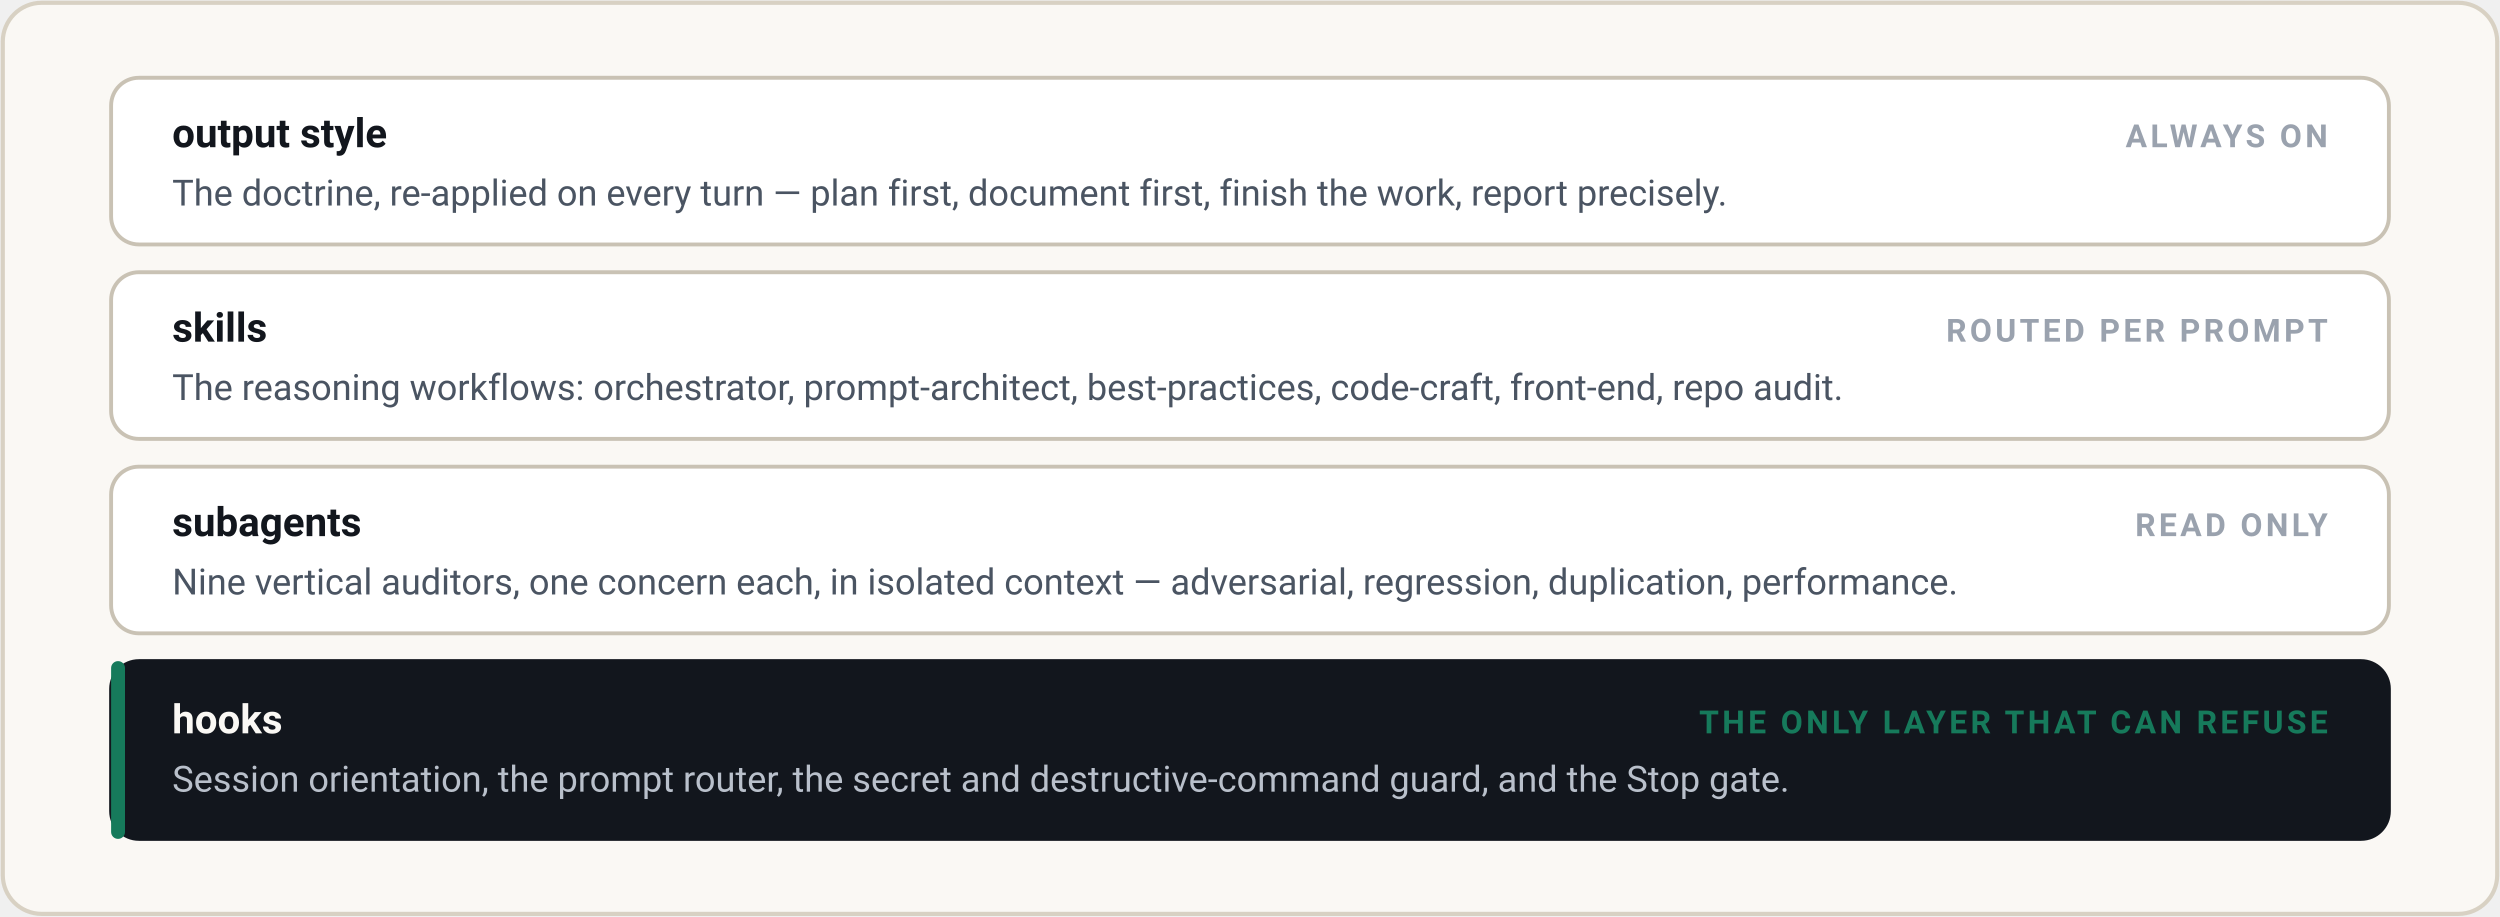
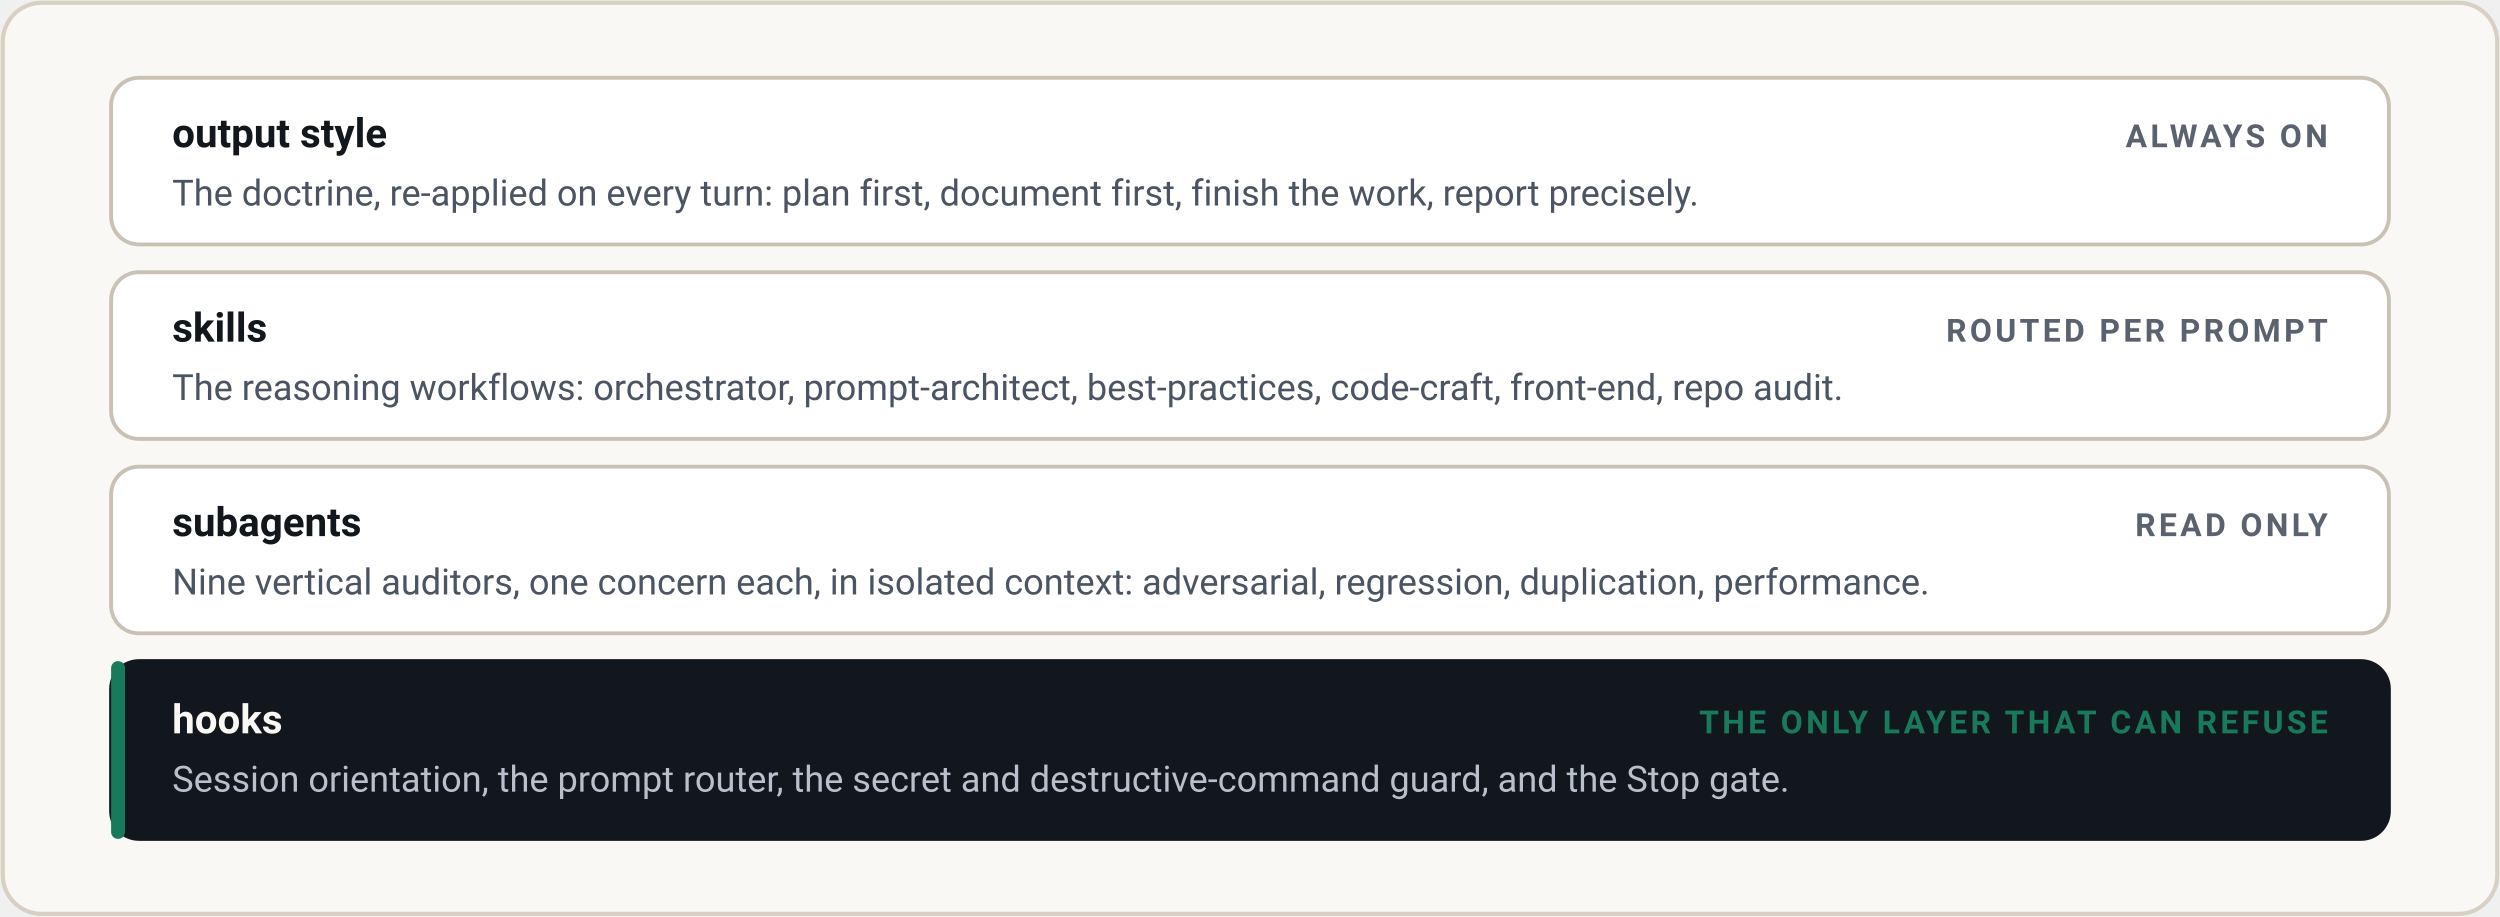
<svg xmlns="http://www.w3.org/2000/svg" width="900" height="330" viewBox="0 0 900 330" role="img" aria-labelledby="lt ld">
  <rect x="1" y="1" width="898" height="328" rx="14" fill="#FAF8F4" stroke="#D8D1C3" stroke-width="1.5" />
  <g font-family="system-ui, -apple-system, 'Segoe UI', Roboto, Helvetica, Arial, sans-serif">
    <rect x="40" y="28" width="820" height="60" rx="10" fill="#FFFFFF" stroke="#C9C2B4" stroke-width="1.4" />
    <text x="62" y="53" font-size="14.5" font-weight="700" fill="#12161D">output style</text>
-     <text x="62" y="74" font-size="13" fill="#4A5462">The doctrine, re-applied on every turn — plan first, document first, finish the work, report precisely.</text>
-     <text x="838" y="53" font-size="11.5" font-weight="600" letter-spacing="1.2" fill="#9AA2AE" text-anchor="end">ALWAYS ON</text>
+     <text x="62" y="74" font-size="13" fill="#4A5462">The doctrine, re-applied on every turn: plan first, document first, finish the work, report precisely.</text>
+     <text x="838" y="53" font-size="11.5" font-weight="600" letter-spacing="1.2" fill="#5A6270" text-anchor="end">ALWAYS ON</text>
    <rect x="40" y="98" width="820" height="60" rx="10" fill="#FFFFFF" stroke="#C9C2B4" stroke-width="1.4" />
    <text x="62" y="123" font-size="14.5" font-weight="700" fill="#12161D">skills</text>
    <text x="62" y="144" font-size="13" fill="#4A5462">The reasoning workflows: orchestrator, prompt-architect, best-practices, code-craft, front-end, repo audit.</text>
-     <text x="838" y="123" font-size="11.5" font-weight="600" letter-spacing="1.2" fill="#9AA2AE" text-anchor="end">ROUTED PER PROMPT</text>
+     <text x="838" y="123" font-size="11.5" font-weight="600" letter-spacing="1.2" fill="#5A6270" text-anchor="end">ROUTED PER PROMPT</text>
    <rect x="40" y="168" width="820" height="60" rx="10" fill="#FFFFFF" stroke="#C9C2B4" stroke-width="1.4" />
    <text x="62" y="193" font-size="14.5" font-weight="700" fill="#12161D">subagents</text>
-     <text x="62" y="214" font-size="13" fill="#4A5462">Nine vertical auditors, one concern each, in isolated context — adversarial, regression, duplication, performance.</text>
-     <text x="838" y="193" font-size="11.5" font-weight="600" letter-spacing="1.2" fill="#9AA2AE" text-anchor="end">READ ONLY</text>
+     <text x="62" y="214" font-size="13" fill="#4A5462">Nine vertical auditors, one concern each, in isolated context: adversarial, regression, duplication, performance.</text>
+     <text x="838" y="193" font-size="11.5" font-weight="600" letter-spacing="1.2" fill="#5A6270" text-anchor="end">READ ONLY</text>
    <rect x="40" y="238" width="820" height="64" rx="10" fill="#12161D" stroke="#12161D" stroke-width="1.4" />
    <rect x="40" y="238" width="5" height="64" rx="2.5" fill="#167A5B" />
    <text x="62" y="264" font-size="14.5" font-weight="700" fill="#FAF8F4">hooks</text>
    <text x="62" y="285" font-size="13" fill="#B9C0CB">Session orientation, the prompt router, the secret and destructive-command guard, and the Stop gate.</text>
    <text x="838" y="264" font-size="11.5" font-weight="600" letter-spacing="1.2" fill="#167A5B" text-anchor="end">THE ONLY LAYER THAT CAN REFUSE</text>
  </g>
</svg>
